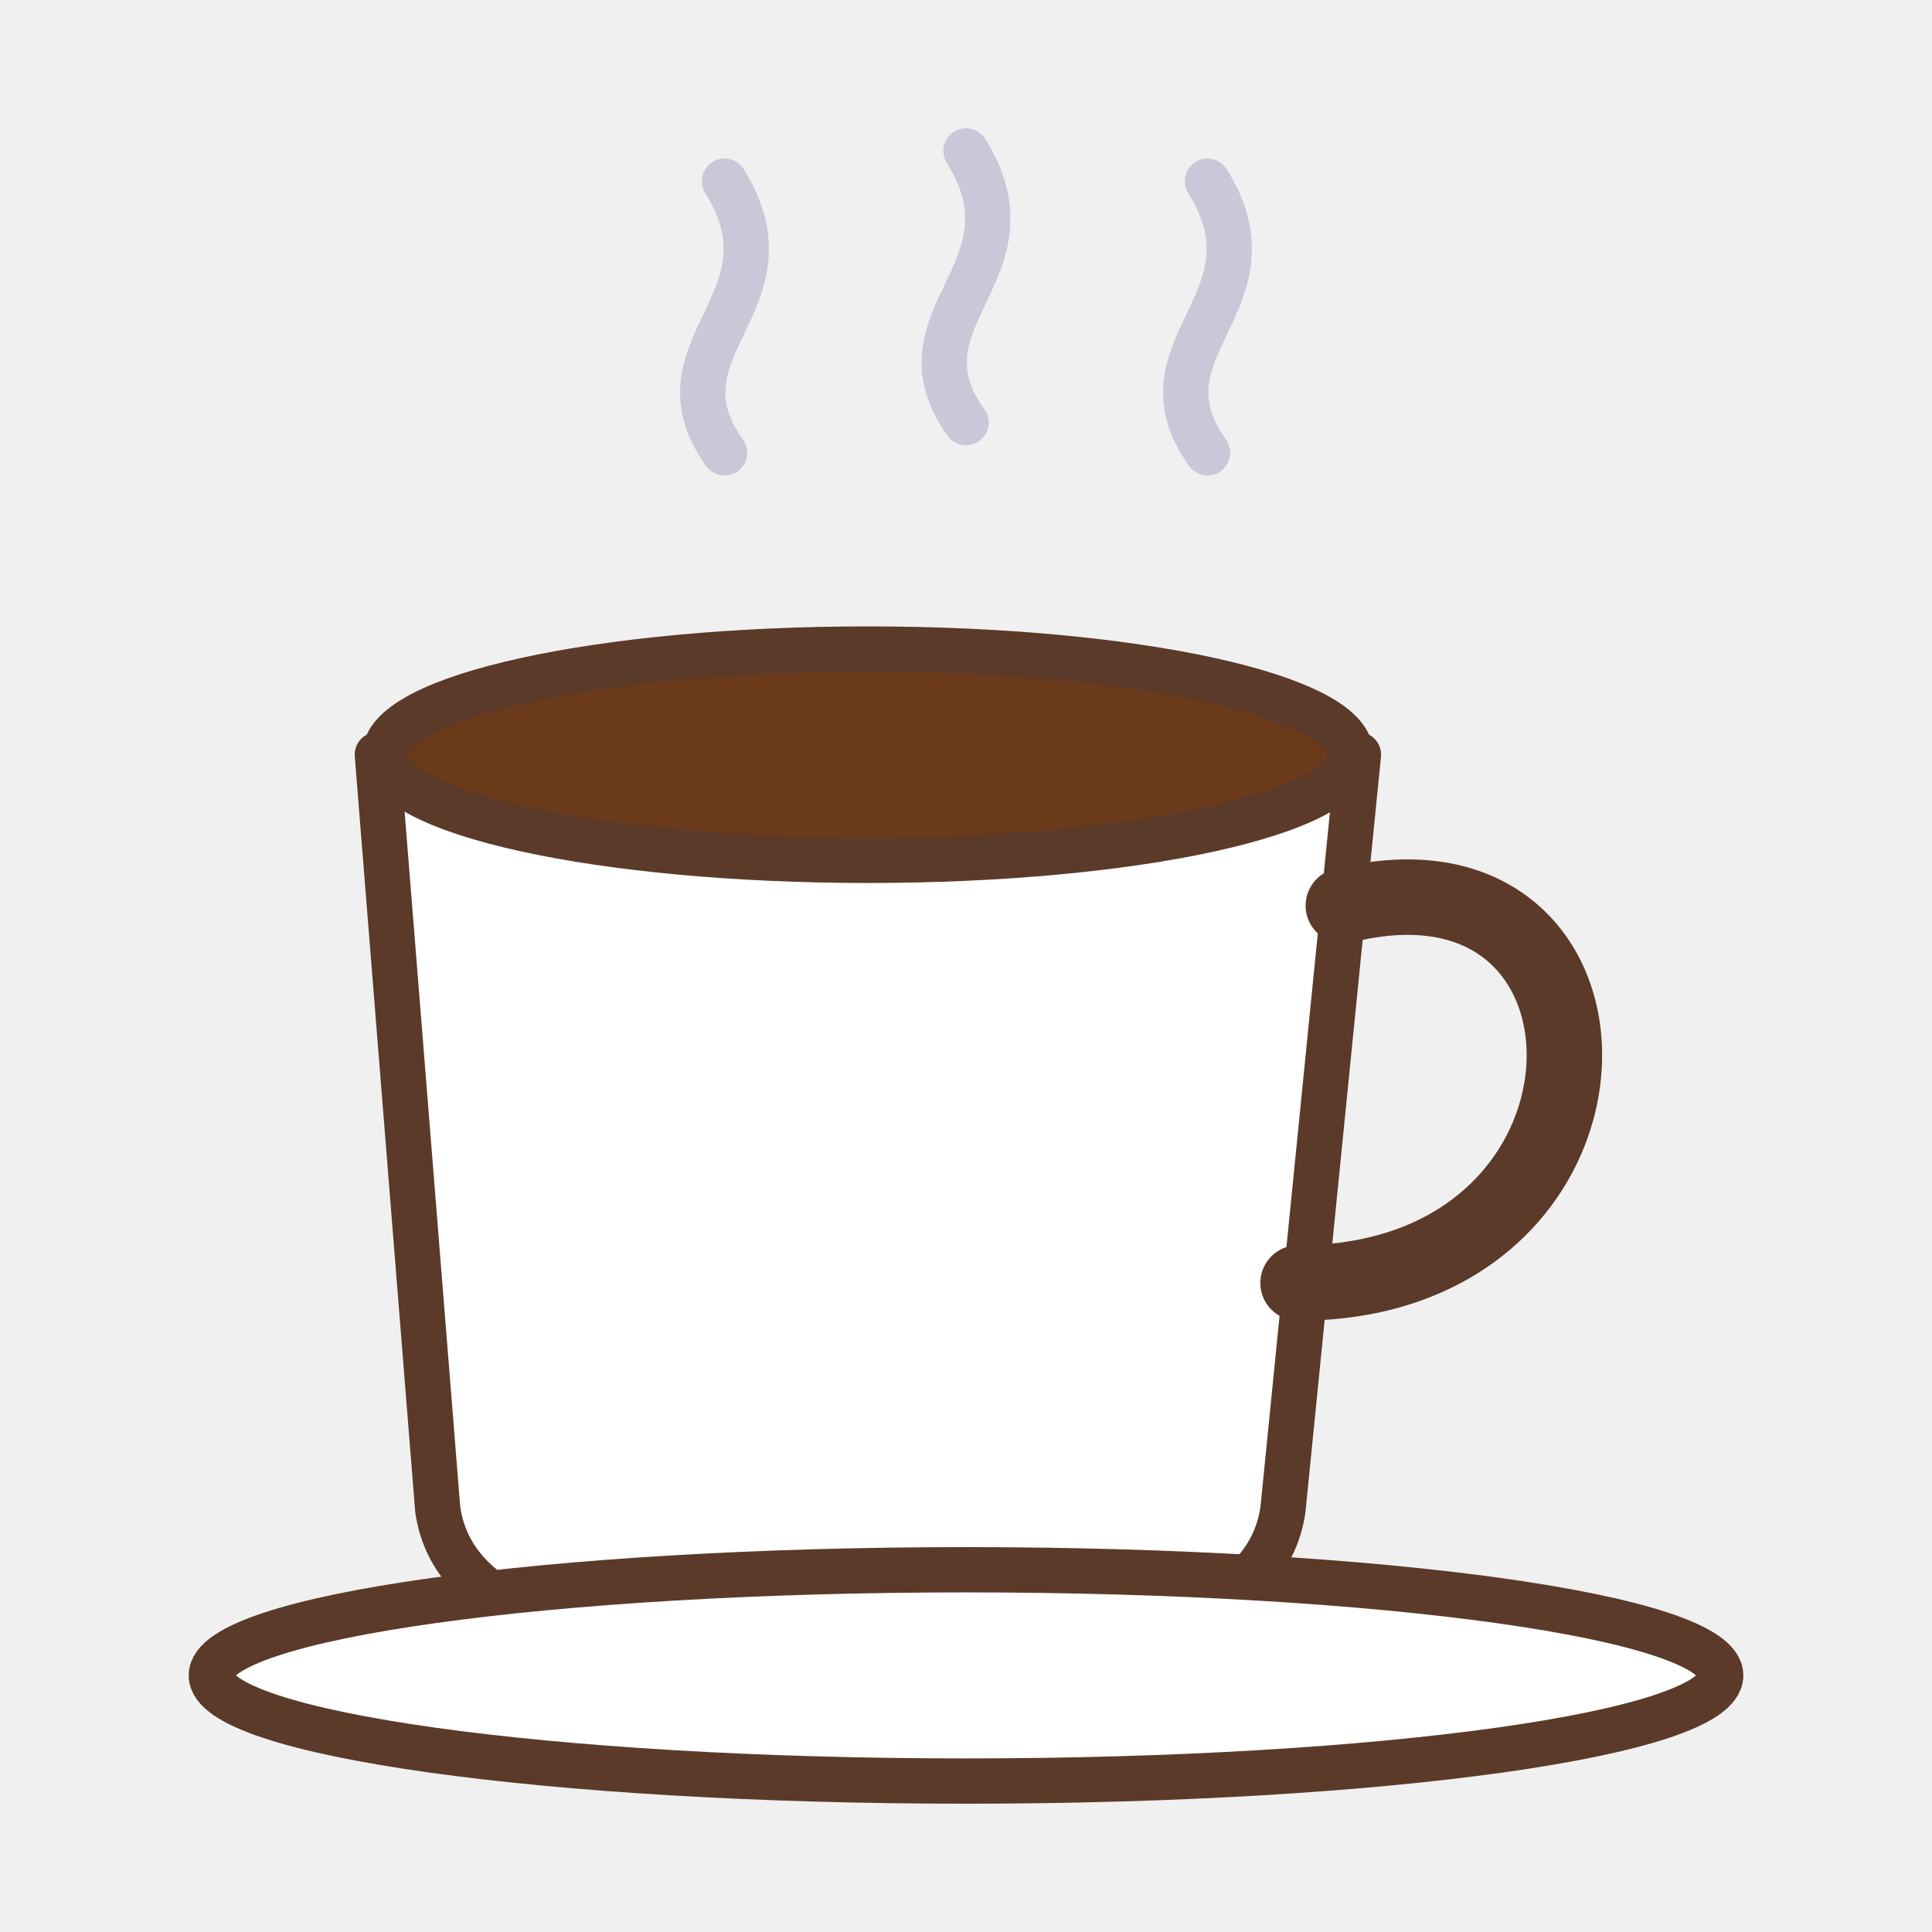
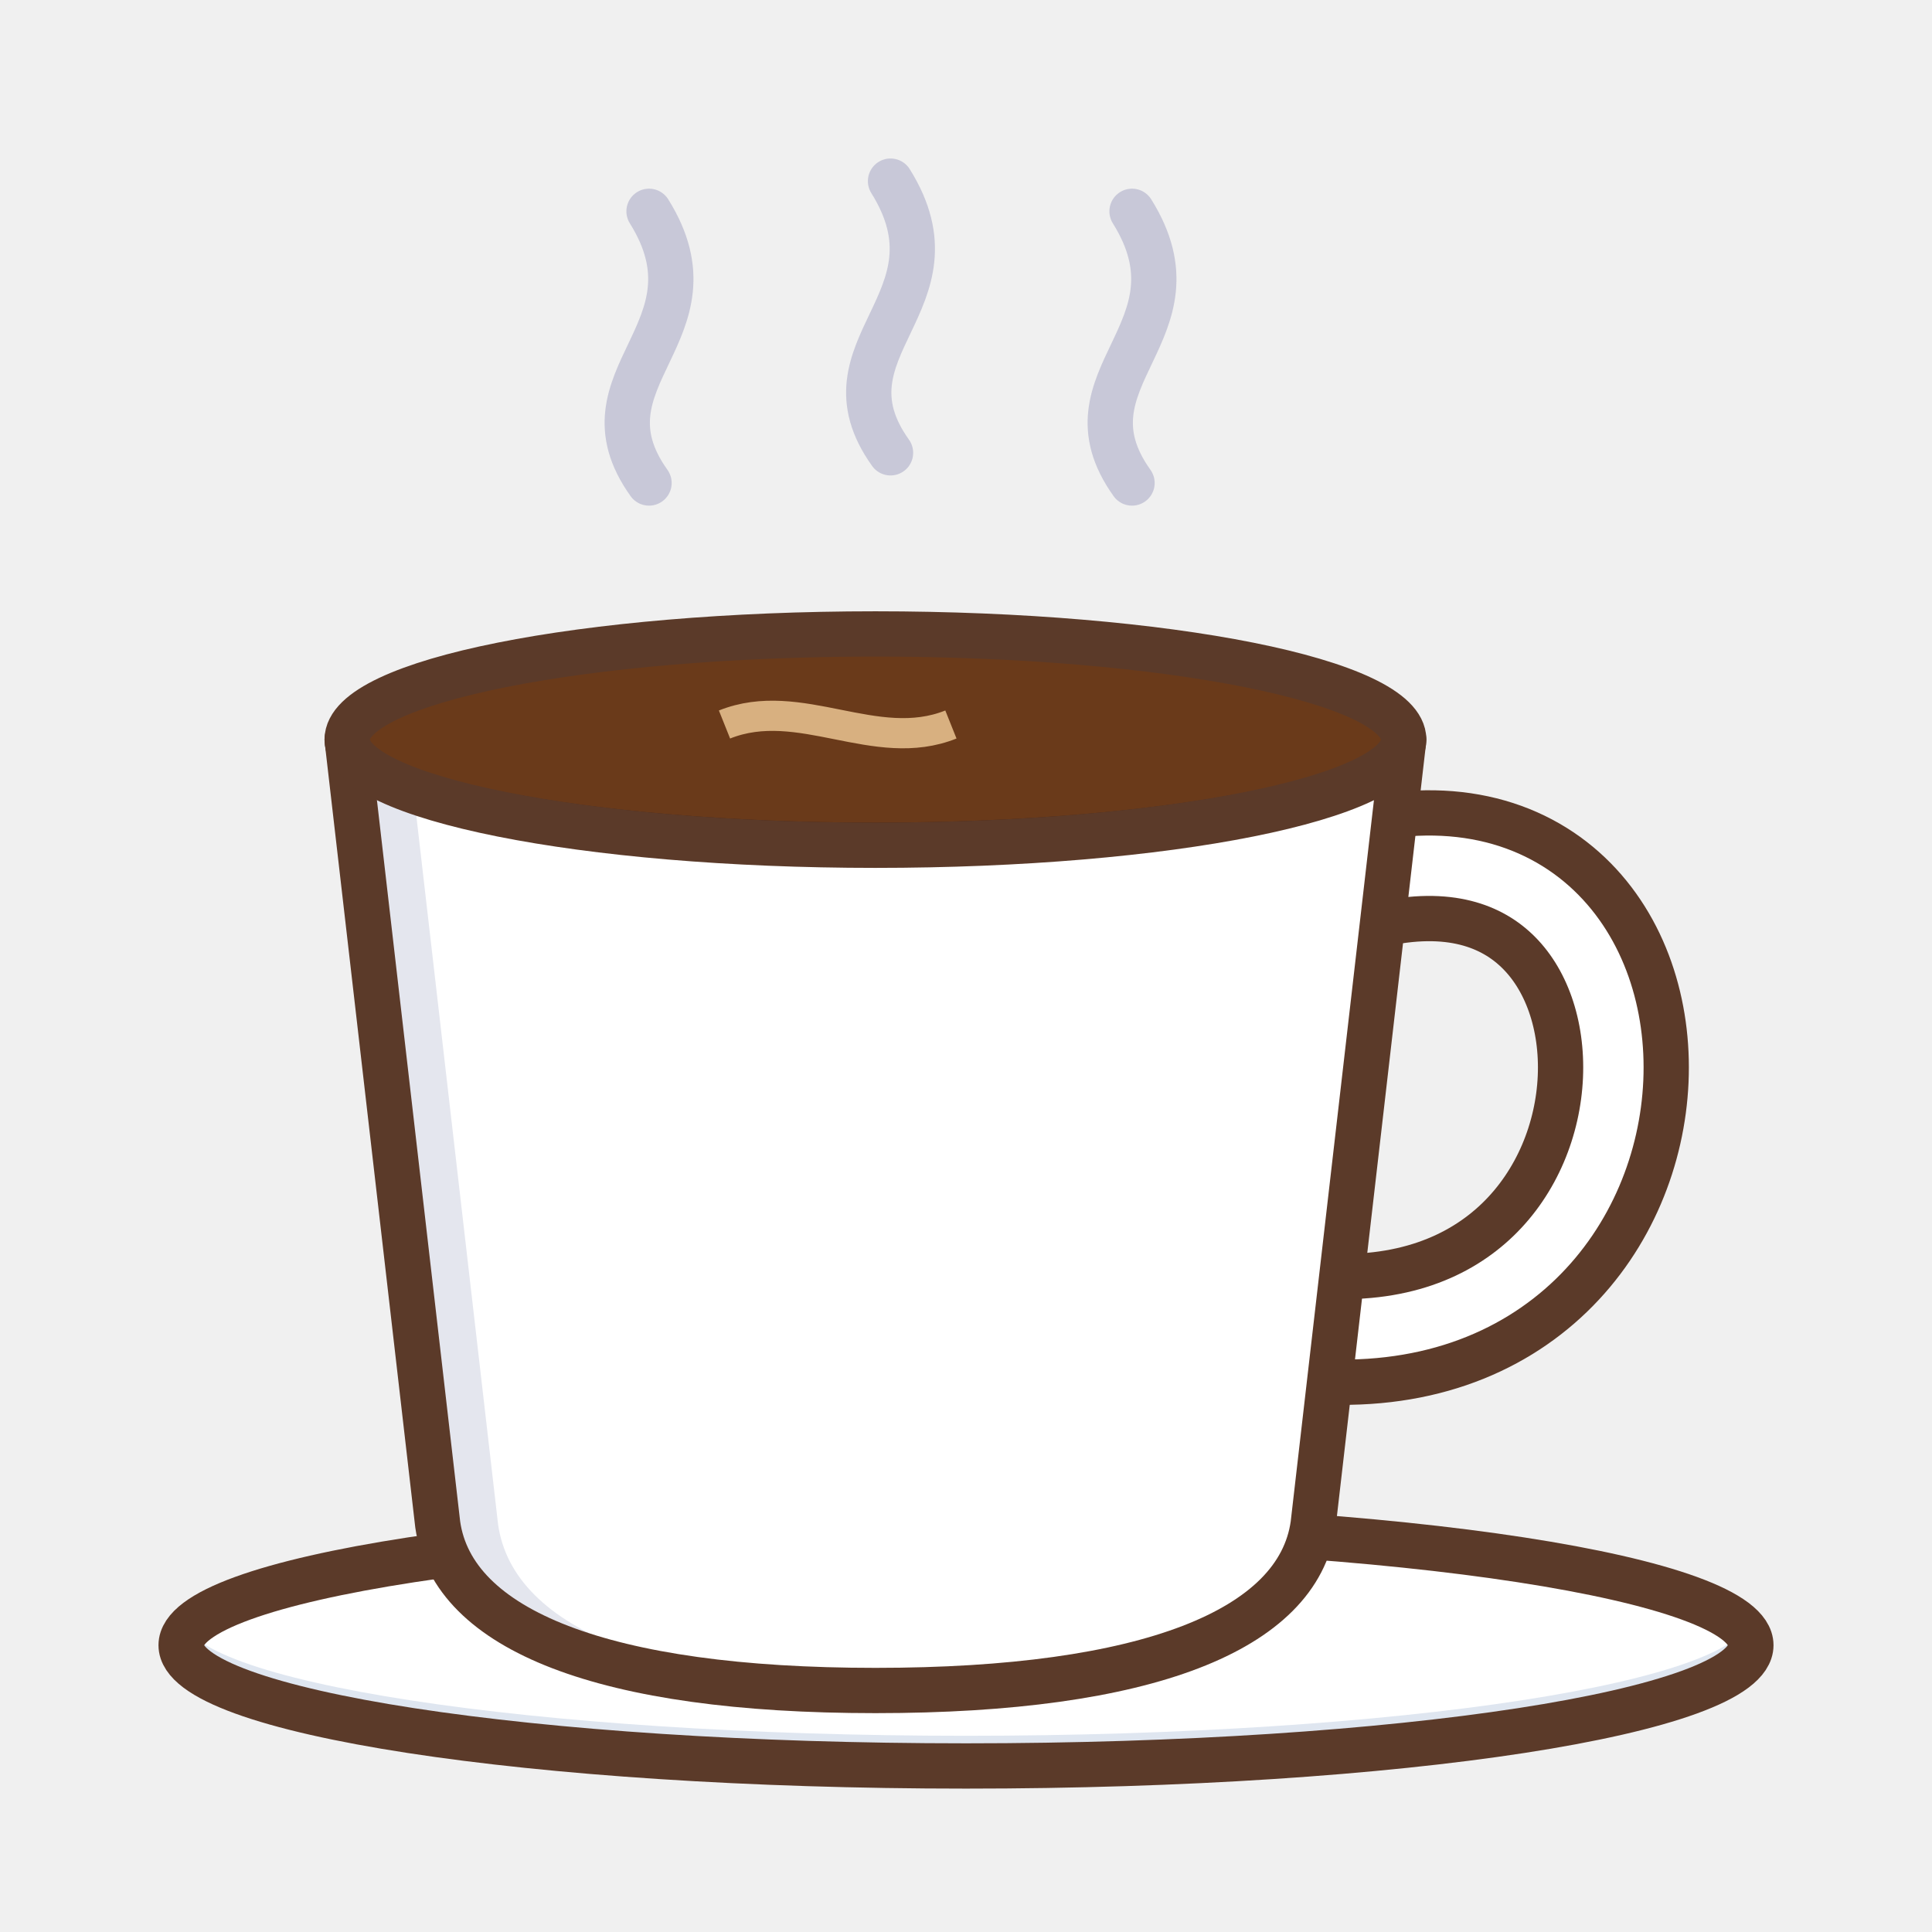
<svg xmlns="http://www.w3.org/2000/svg" viewBox="0 0 256 256">
  <g stroke="#5b3a29" stroke-width="6" stroke-linejoin="round" stroke-linecap="round">
-     <path d="M50 100h130l-10 100c-2 14-20 20-56 20s-54-6-56-20z" fill="#fff" />
-     <path d="M178 120c40-10 40 50-6 50" fill="none" stroke-width="10" />
-     <ellipse cx="115" cy="100" rx="64" ry="14" fill="#6a3a1a" />
-     <ellipse cx="128" cy="222" rx="100" ry="14" fill="#fff" />
+     <defs>
+       <ellipse id="s110" cx="128" cy="218" rx="104" ry="16" />
+       <clipPath id="cs110">
+         <use href="#s110" />
+       </clipPath>
+     </defs>
+     <use href="#s110" fill="#dfe6f0" stroke="none" />
+     <g clip-path="url(#cs110)">
+       <use href="#s110" fill="#fff" stroke="none" transform="translate(0 -4)" />
+     </g>
+     <use href="#s110" fill="none" />
+     <path d="M180 116c46-12 46 64-6 60" fill="none" stroke="#5b3a29" stroke-width="20" />
+     <path d="M180 116c46-12 46 64-6 60" fill="none" stroke="#ffffff" stroke-width="8" />
+     <defs>
+       <path id="s111" d="M46 98h140l-12 104c-2 14-22 22-58 22s-56-8-58-22z" />
+       <clipPath id="cs111">
+         <use href="#s111" />
+       </clipPath>
+     </defs>
+     <use href="#s111" fill="#e4e6ee" stroke="none" />
+     <g clip-path="url(#cs111)">
+       <use href="#s111" fill="#ffffff" stroke="none" transform="translate(8 0)" />
+     </g>
+     <use href="#s111" fill="none" />
+     <defs>
+       <ellipse id="s112" cx="116" cy="98" rx="70" ry="14" />
+       <clipPath id="cs112">
+         <use href="#s112" />
+       </clipPath>
+     </defs>
+     <use href="#s112" fill="#4a2410" stroke="none" />
+     <g clip-path="url(#cs112)">
+       <use href="#s112" fill="#6a3a1a" stroke="none" transform="translate(0 -3)" />
+     </g>
+     <use href="#s112" fill="none" />
  </g>
-   <path d="M96 60c-10-14 10-20 0-36M128 56c-10-14 10-20 0-36M160 60c-10-14 10-20 0-36" stroke="#c8c8d8" stroke-width="6" fill="none" stroke-linecap="round" />
+   <path d="M86 64c-10-14 10-20 0-36M118 60c-10-14 10-20 0-36M150 64c-10-14 10-20 0-36" stroke="#c8c8d8" stroke-width="6" fill="none" stroke-linecap="round" />
+   <path d="M96 96c10-4 20 4 30 0" stroke="#d8b080" stroke-width="4" fill="none" />
</svg>
